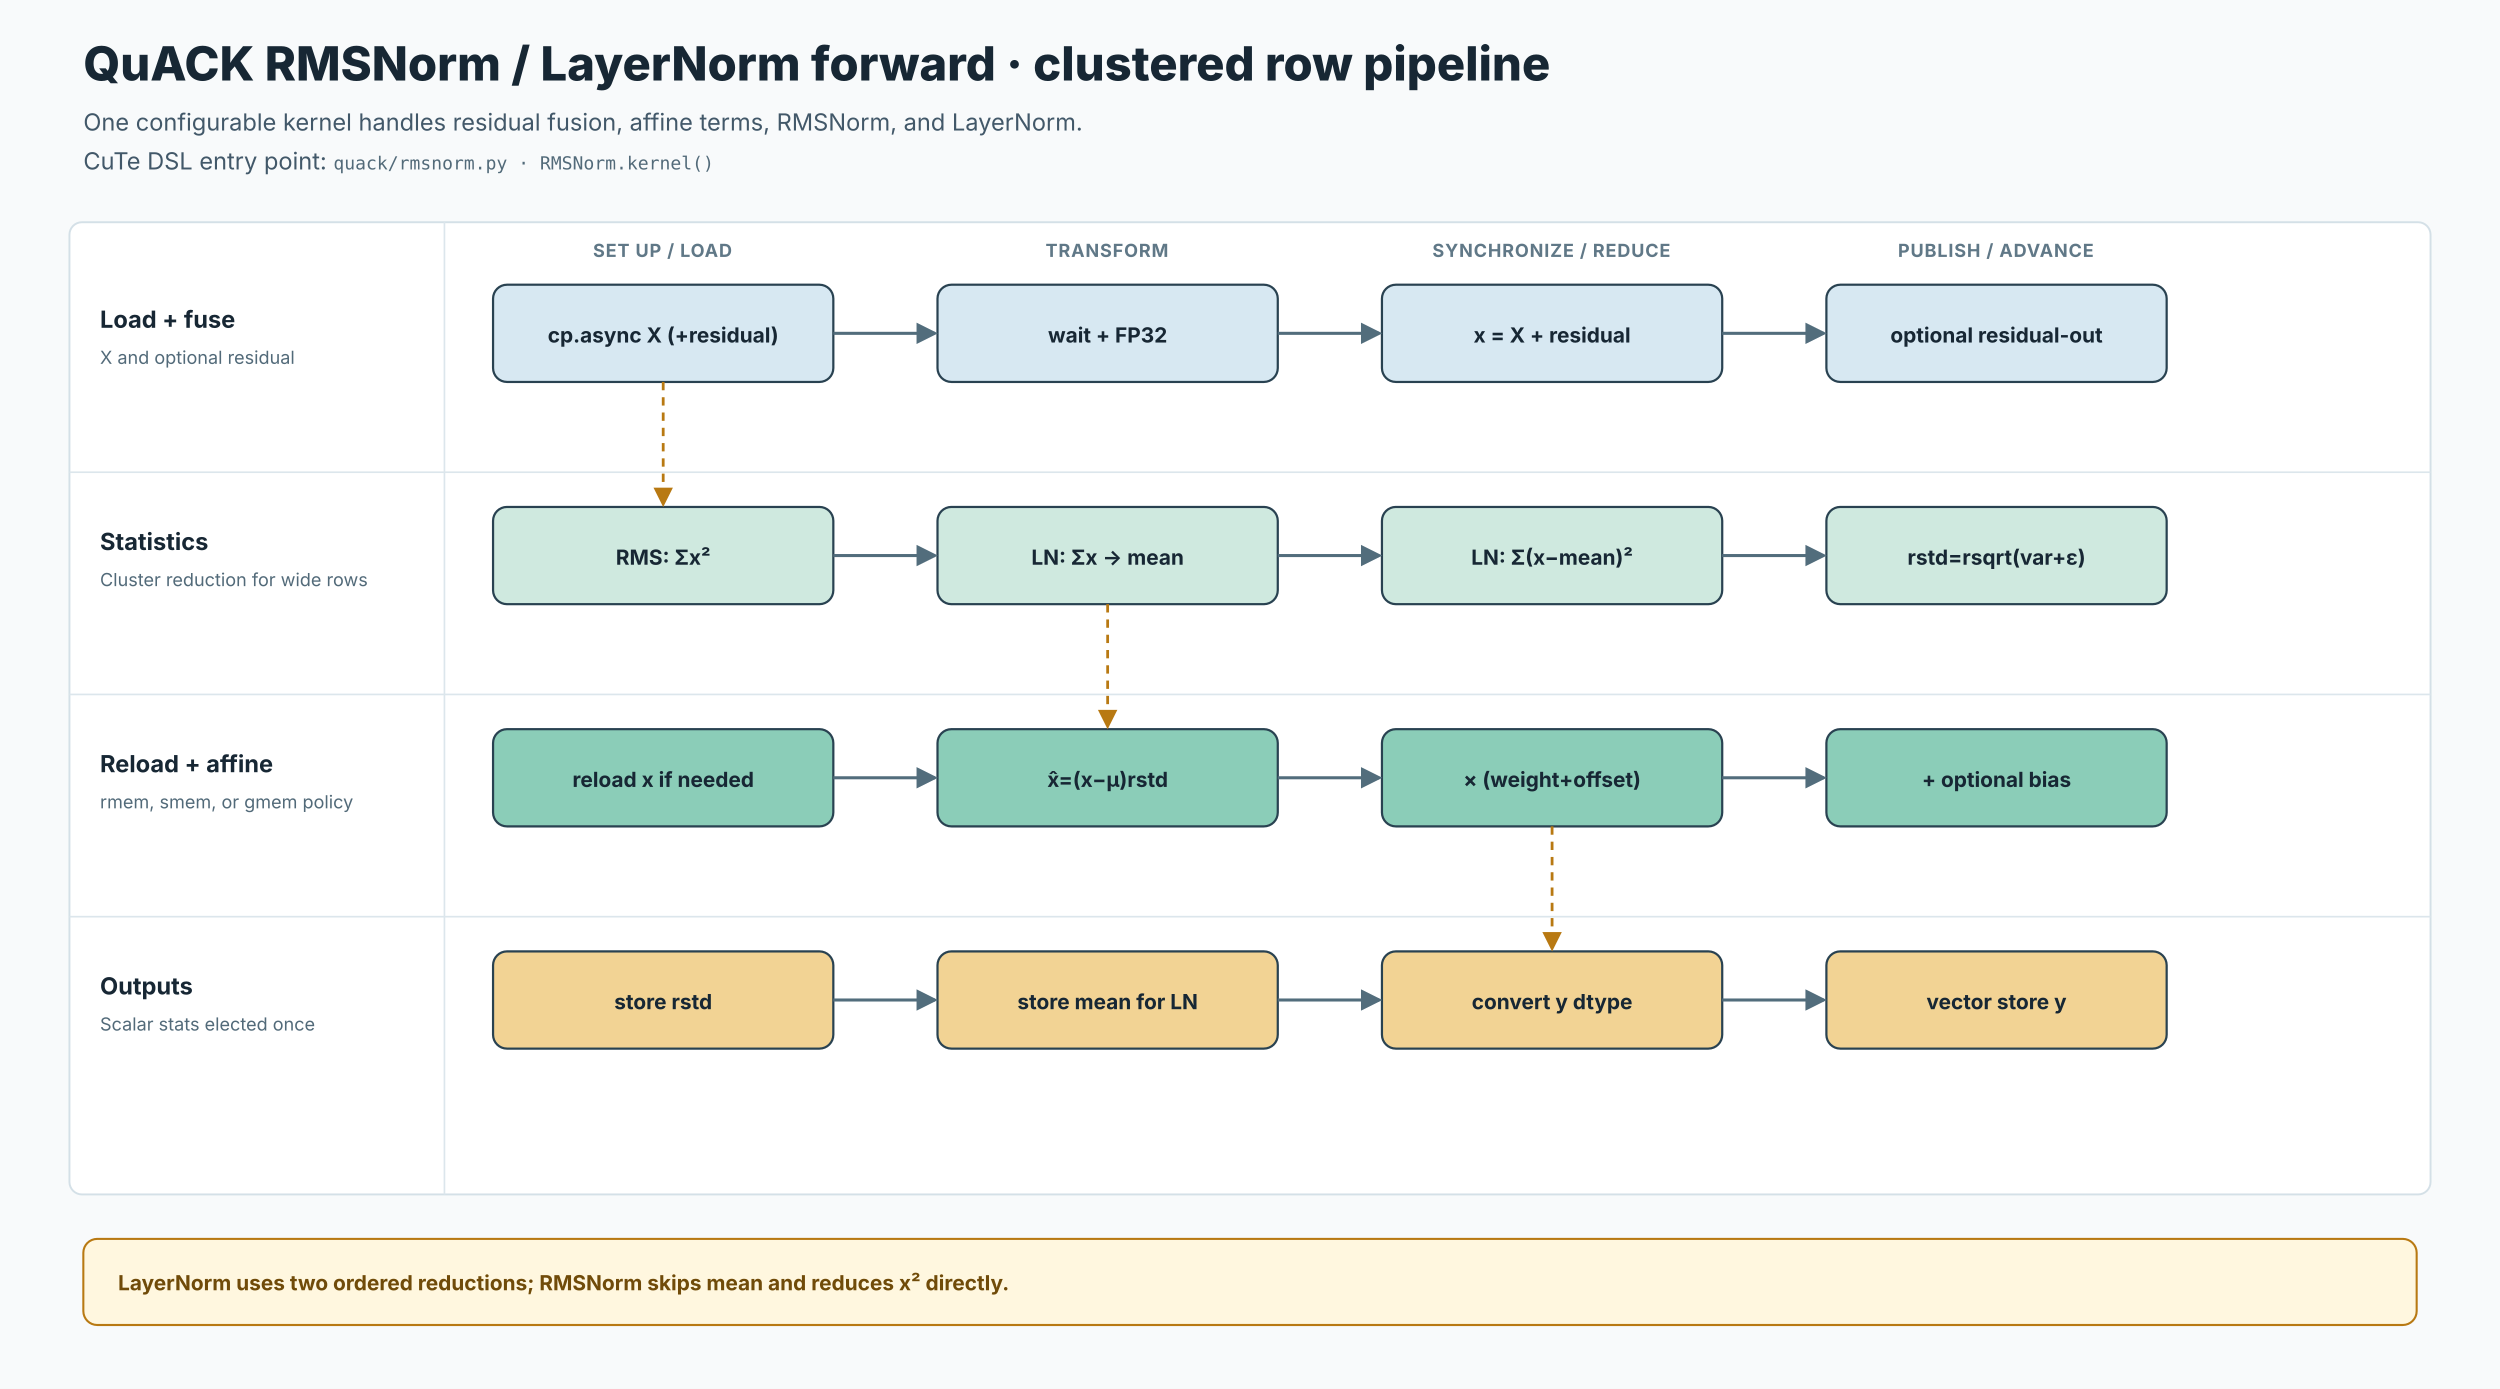
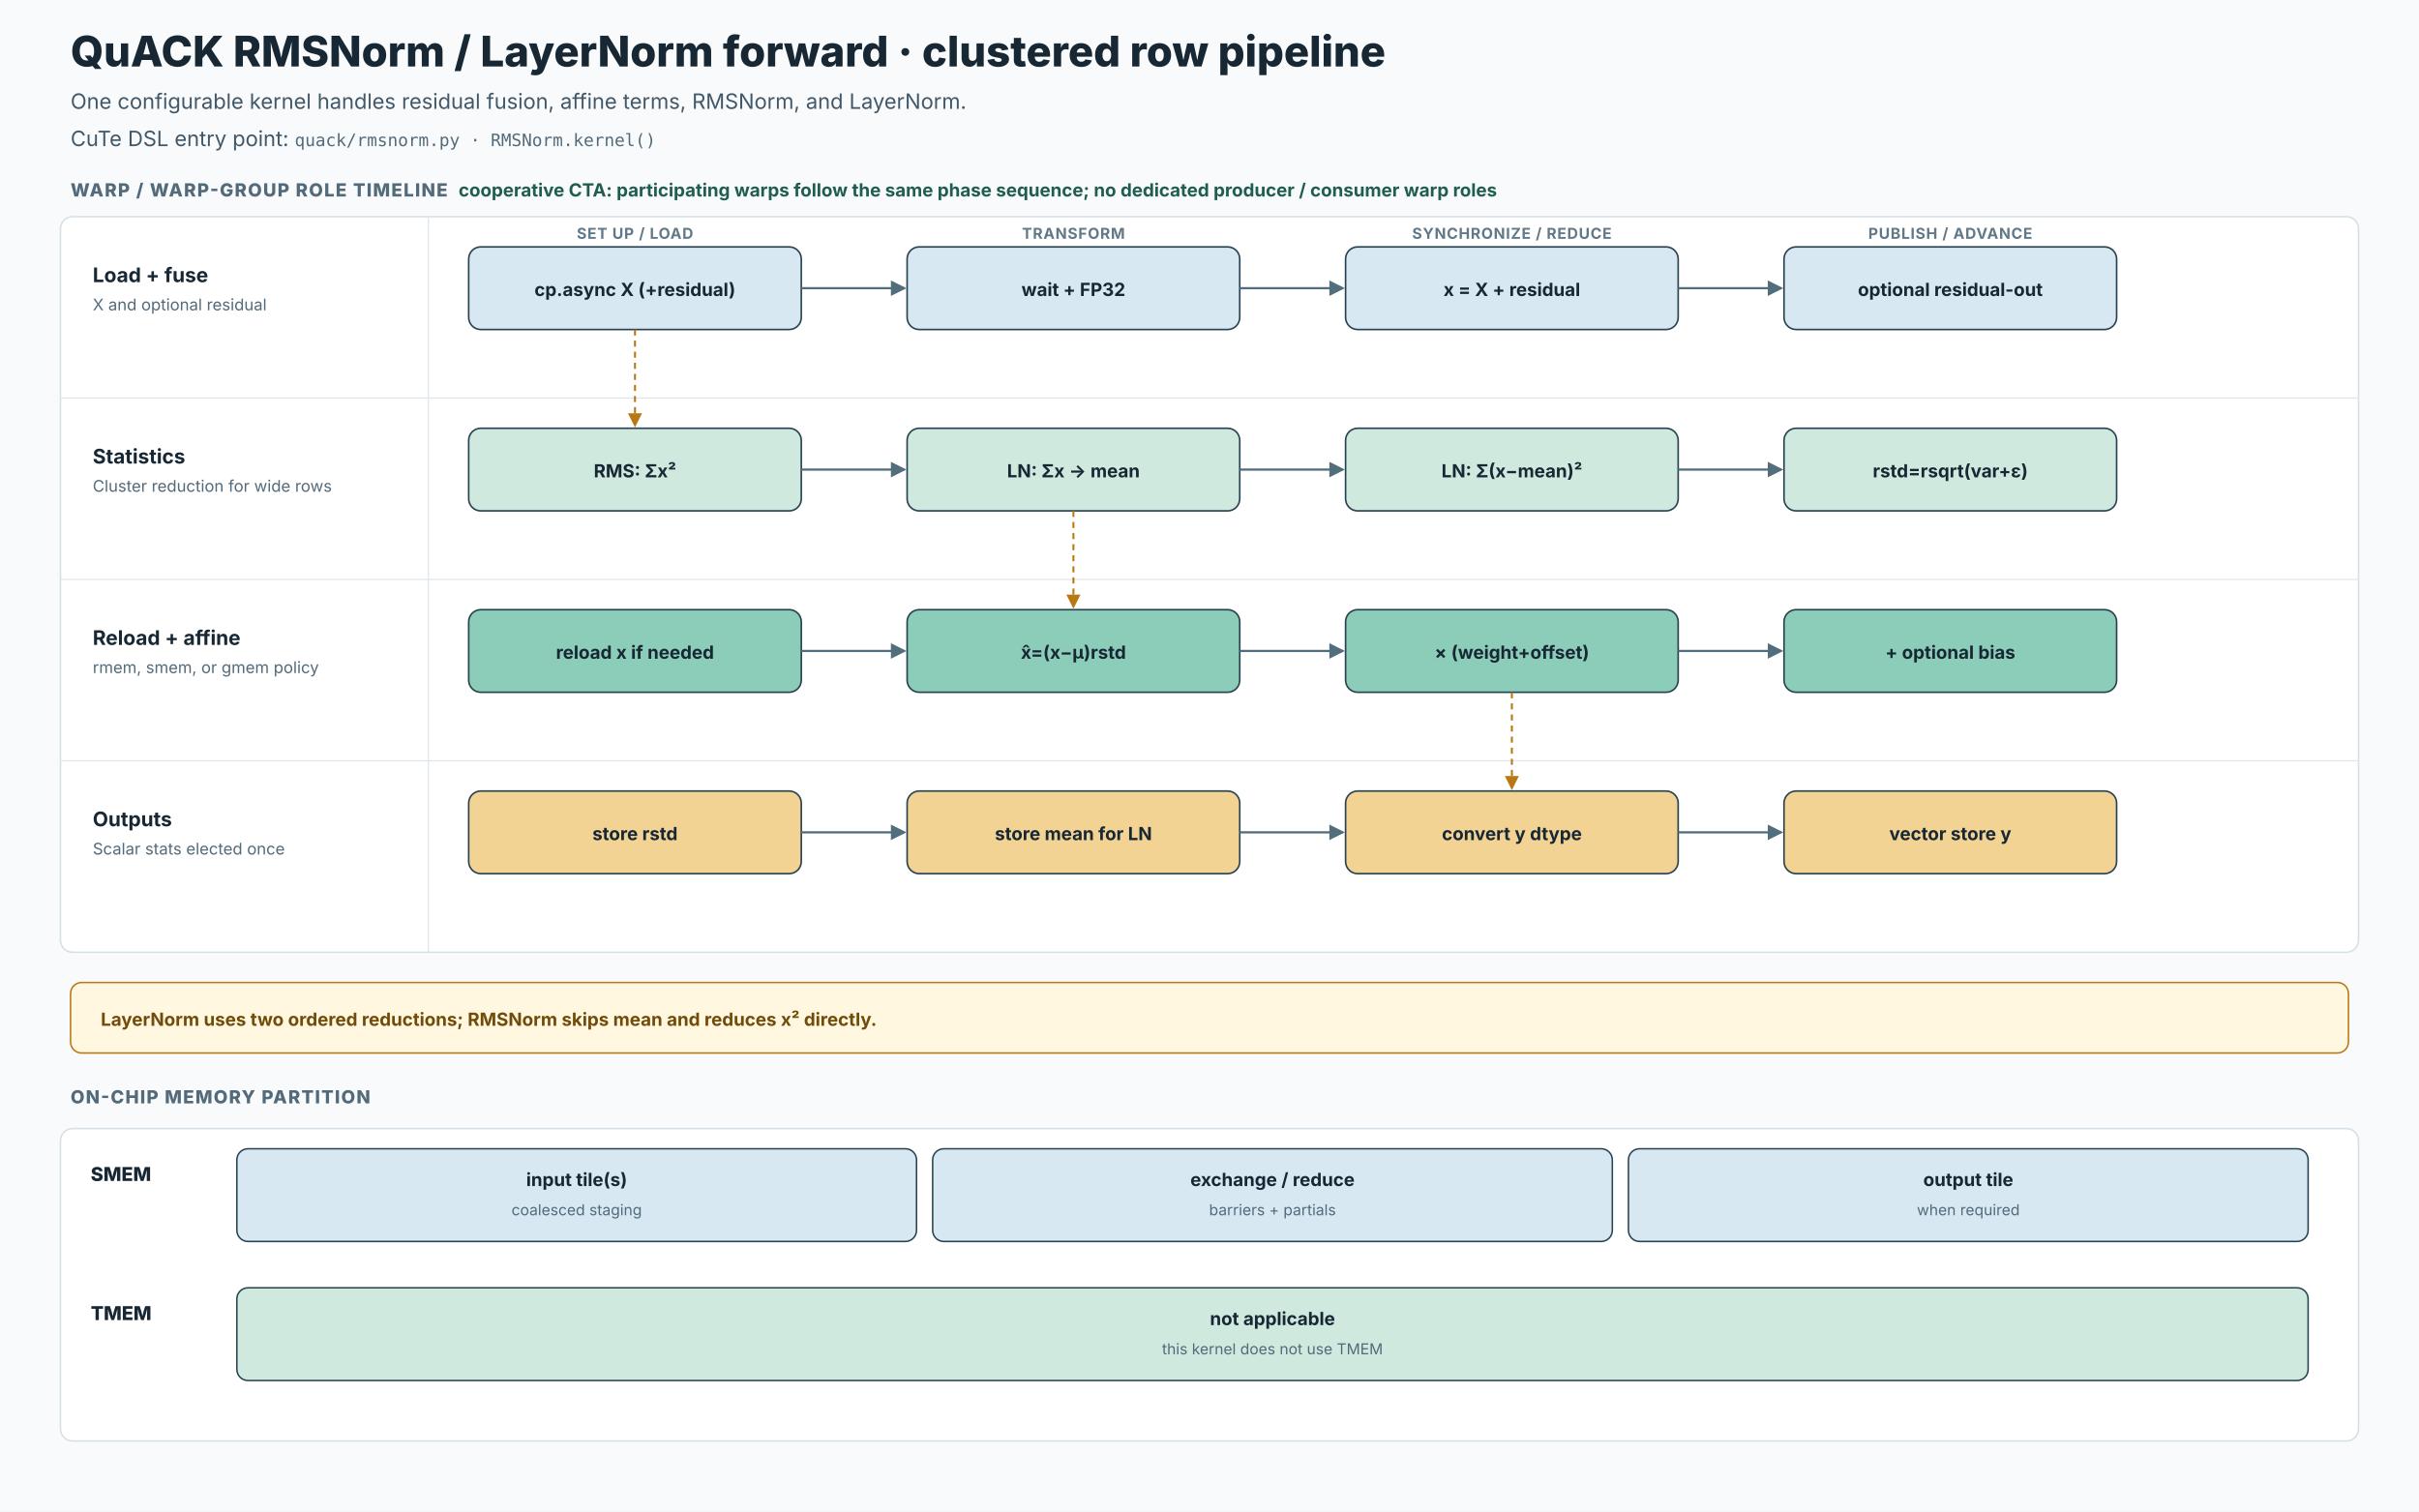
- <svg xmlns="http://www.w3.org/2000/svg" width="1800" height="1000" viewBox="0 0 1800 1000" role="img" aria-labelledby="title desc">
+ <svg xmlns="http://www.w3.org/2000/svg" width="2400" height="1500" viewBox="0 0 2400 1500" role="img" aria-labelledby="title desc">
  <defs>
    <style>
      text { font-family: Inter, ui-sans-serif, system-ui, -apple-system, BlinkMacSystemFont, "Segoe UI", sans-serif; fill: #172734; }
-       .title { font-size: 34px; font-weight: 760; } .subtitle { font-size: 17px; fill: #425869; }
-       .lane { font-size: 17px; font-weight: 730; } .lane-note { font-size: 13px; fill: #526a79; }
-       .phase { font-size: 13px; font-weight: 700; fill: #607887; text-anchor: middle; letter-spacing: .6px; }
-       .box { font-size: 15px; font-weight: 700; text-anchor: middle; dominant-baseline: middle; }
-       .mini { font-size: 12px; font-weight: 650; fill: #425869; text-anchor: middle; dominant-baseline: middle; }
+       .title { font-size: 42px; font-weight: 760; } .subtitle { font-size: 21px; fill: #425869; }
+       .panel-title { font-size: 18px; font-weight: 780; fill: #526a79; letter-spacing: 1.2px; }
+       .lane { font-size: 20px; font-weight: 730; } .lane-note { font-size: 16px; fill: #526a79; }
+       .phase { font-size: 15px; font-weight: 700; fill: #607887; text-anchor: middle; letter-spacing: .7px; }
+       .box { font-size: 18px; font-weight: 700; text-anchor: middle; dominant-baseline: middle; }
+       .mini { font-size: 15px; font-weight: 650; fill: #425869; text-anchor: middle; dominant-baseline: middle; }
      .node { stroke: #294251; stroke-width: 1.6; } .grid { stroke: #dce6ec; stroke-width: 1.2; }
      .arrow { fill: none; stroke: #526d7c; stroke-width: 2.2; marker-end: url(#arrow); }
      .dep { fill: none; stroke: #b87912; stroke-width: 2; stroke-dasharray: 6 5; marker-end: url(#gold); }
-       .note { font-size: 15px; font-weight: 650; fill: #704b09; } .source { font-family: ui-monospace, SFMono-Regular, Menlo, Consolas, monospace; font-size: 13px; fill: #526a79; }
+       .note { font-size: 18px; font-weight: 650; fill: #704b09; } .source { font-family: ui-monospace, SFMono-Regular, Menlo, Consolas, monospace; font-size: 17px; fill: #526a79; }
+       .role-summary { font-size: 18px; font-weight: 680; fill: #1e5d50; }
+       .memory-label { font-size: 19px; font-weight: 760; } .mem-node { stroke: #294251; stroke-width: 1.5; }
+       .mem-name { font-size: 18px; font-weight: 740; text-anchor: middle; } .mem-note { font-size: 15px; fill: #526a79; text-anchor: middle; }
    </style>
    <marker id="arrow" viewBox="0 0 10 10" refX="8.5" refY="5" markerWidth="7" markerHeight="7" orient="auto">
      <path d="M0 0L10 5L0 10Z" fill="#526d7c" />
    </marker>
    <marker id="gold" viewBox="0 0 10 10" refX="8.5" refY="5" markerWidth="7" markerHeight="7" orient="auto">
      <path d="M0 0L10 5L0 10Z" fill="#b87912" />
    </marker>
  </defs>
-   <rect width="1800" height="1000" fill="#f8fafb" />
-   <text class="title" x="60" y="58">QuACK RMSNorm / LayerNorm forward · clustered row pipeline</text>
-   <text class="subtitle" x="60" y="94">One configurable kernel handles residual fusion, affine terms, RMSNorm, and LayerNorm.</text>
-   <text class="subtitle" x="60" y="122">CuTe DSL entry point: <tspan class="source">quack/rmsnorm.py · RMSNorm.kernel()</tspan>
+   <rect width="2400" height="1500" fill="#f8fafb" />
+   <text class="title" x="70" y="66">QuACK RMSNorm / LayerNorm forward · clustered row pipeline</text>
+   <text class="subtitle" x="70" y="108">One configurable kernel handles residual fusion, affine terms, RMSNorm, and LayerNorm.</text>
+   <text class="subtitle" x="70" y="145">CuTe DSL entry point: <tspan class="source">quack/rmsnorm.py · RMSNorm.kernel()</tspan>
  </text>
-   <rect x="50" y="160" width="1700" height="700" rx="9" fill="#fff" stroke="#d4e0e7" stroke-width="1.4" />
-   <line class="grid" x1="320" y1="160" x2="320" y2="860" />
-   <line class="grid" x1="50" y1="340" x2="1750" y2="340" />
-   <line class="grid" x1="50" y1="500" x2="1750" y2="500" />
-   <line class="grid" x1="50" y1="660" x2="1750" y2="660" />
-   <text class="phase" x="477" y="185">SET UP / LOAD</text>
-   <text class="phase" x="797" y="185">TRANSFORM</text>
-   <text class="phase" x="1117" y="185">SYNCHRONIZE / REDUCE</text>
-   <text class="phase" x="1437" y="185">PUBLISH / ADVANCE</text>
-   <text class="lane" x="72" y="236">Load + fuse</text>
-   <text class="lane-note" x="72" y="262">X and optional residual</text>
-   <rect class="node" x="355" y="205" width="245" height="70" rx="10" fill="#d7e8f2" />
-   <text class="box" x="477.5" y="241">cp.async X (+residual)</text>
-   <rect class="node" x="675" y="205" width="245" height="70" rx="10" fill="#d7e8f2" />
-   <text class="box" x="797.5" y="241">wait + FP32</text>
-   <path class="arrow" d="M600 240 H673" />
-   <rect class="node" x="995" y="205" width="245" height="70" rx="10" fill="#d7e8f2" />
-   <text class="box" x="1117.5" y="241">x = X + residual</text>
-   <path class="arrow" d="M920 240 H993" />
-   <rect class="node" x="1315" y="205" width="245" height="70" rx="10" fill="#d7e8f2" />
-   <text class="box" x="1437.5" y="241">optional residual-out</text>
-   <path class="arrow" d="M1240 240 H1313" />
-   <text class="lane" x="72" y="396">Statistics</text>
-   <text class="lane-note" x="72" y="422">Cluster reduction for wide rows</text>
-   <rect class="node" x="355" y="365" width="245" height="70" rx="10" fill="#cfe9df" />
-   <text class="box" x="477.5" y="401">RMS: Σx²</text>
-   <rect class="node" x="675" y="365" width="245" height="70" rx="10" fill="#cfe9df" />
-   <text class="box" x="797.5" y="401">LN: Σx → mean</text>
-   <path class="arrow" d="M600 400 H673" />
-   <rect class="node" x="995" y="365" width="245" height="70" rx="10" fill="#cfe9df" />
-   <text class="box" x="1117.5" y="401">LN: Σ(x−mean)²</text>
-   <path class="arrow" d="M920 400 H993" />
-   <rect class="node" x="1315" y="365" width="245" height="70" rx="10" fill="#cfe9df" />
-   <text class="box" x="1437.5" y="401">rstd=rsqrt(var+ε)</text>
-   <path class="arrow" d="M1240 400 H1313" />
-   <text class="lane" x="72" y="556">Reload + affine</text>
-   <text class="lane-note" x="72" y="582">rmem, smem, or gmem policy</text>
-   <rect class="node" x="355" y="525" width="245" height="70" rx="10" fill="#8bcdb8" />
-   <text class="box" x="477.5" y="561">reload x if needed</text>
-   <rect class="node" x="675" y="525" width="245" height="70" rx="10" fill="#8bcdb8" />
-   <text class="box" x="797.5" y="561">x̂=(x−μ)rstd</text>
-   <path class="arrow" d="M600 560 H673" />
-   <rect class="node" x="995" y="525" width="245" height="70" rx="10" fill="#8bcdb8" />
-   <text class="box" x="1117.5" y="561">× (weight+offset)</text>
-   <path class="arrow" d="M920 560 H993" />
-   <rect class="node" x="1315" y="525" width="245" height="70" rx="10" fill="#8bcdb8" />
-   <text class="box" x="1437.5" y="561">+ optional bias</text>
-   <path class="arrow" d="M1240 560 H1313" />
-   <text class="lane" x="72" y="716">Outputs</text>
-   <text class="lane-note" x="72" y="742">Scalar stats elected once</text>
-   <rect class="node" x="355" y="685" width="245" height="70" rx="10" fill="#f2d394" />
-   <text class="box" x="477.5" y="721">store rstd</text>
-   <rect class="node" x="675" y="685" width="245" height="70" rx="10" fill="#f2d394" />
-   <text class="box" x="797.5" y="721">store mean for LN</text>
-   <path class="arrow" d="M600 720 H673" />
-   <rect class="node" x="995" y="685" width="245" height="70" rx="10" fill="#f2d394" />
-   <text class="box" x="1117.5" y="721">convert y dtype</text>
-   <path class="arrow" d="M920 720 H993" />
-   <rect class="node" x="1315" y="685" width="245" height="70" rx="10" fill="#f2d394" />
-   <text class="box" x="1437.5" y="721">vector store y</text>
-   <path class="arrow" d="M1240 720 H1313" />
-   <path class="dep" d="M477.5 275 V363" />
-   <path class="dep" d="M797.5 435 V523" />
-   <path class="dep" d="M1117.5 595 V683" />
-   <rect x="60" y="892" width="1680" height="62" rx="10" fill="#fff7df" stroke="#b87912" stroke-width="1.5" />
-   <text class="note" x="85" y="929">LayerNorm uses two ordered reductions; RMSNorm skips mean and reduces x² directly.</text>
+   <text class="panel-title" x="70" y="195">WARP / WARP-GROUP ROLE TIMELINE</text>
+   <text class="role-summary" x="455" y="195">cooperative CTA: participating warps follow the same phase sequence; no dedicated producer / consumer warp roles</text>
+   <rect x="60" y="215" width="2280" height="730" rx="12" fill="#fff" stroke="#d4e0e7" stroke-width="1.5" />
+   <line class="grid" x1="425" y1="215" x2="425" y2="945" />
+   <line class="grid" x1="60" y1="395" x2="2340" y2="395" />
+   <line class="grid" x1="60" y1="575" x2="2340" y2="575" />
+   <line class="grid" x1="60" y1="755" x2="2340" y2="755" />
+   <text class="phase" x="630" y="237">SET UP / LOAD</text>
+   <text class="phase" x="1065" y="237">TRANSFORM</text>
+   <text class="phase" x="1500" y="237">SYNCHRONIZE / REDUCE</text>
+   <text class="phase" x="1935" y="237">PUBLISH / ADVANCE</text>
+   <text class="lane" x="92" y="280">Load + fuse</text>
+   <text class="lane-note" x="92" y="308">X and optional residual</text>
+   <rect class="node" x="465" y="245" width="330" height="82" rx="12" fill="#d7e8f2" />
+   <text class="box" x="630" y="287">cp.async X (+residual)</text>
+   <rect class="node" x="900" y="245" width="330" height="82" rx="12" fill="#d7e8f2" />
+   <text class="box" x="1065" y="287">wait + FP32</text>
+   <path class="arrow" d="M795 286 H897" />
+   <rect class="node" x="1335" y="245" width="330" height="82" rx="12" fill="#d7e8f2" />
+   <text class="box" x="1500" y="287">x = X + residual</text>
+   <path class="arrow" d="M1230 286 H1332" />
+   <rect class="node" x="1770" y="245" width="330" height="82" rx="12" fill="#d7e8f2" />
+   <text class="box" x="1935" y="287">optional residual-out</text>
+   <path class="arrow" d="M1665 286 H1767" />
+   <text class="lane" x="92" y="460">Statistics</text>
+   <text class="lane-note" x="92" y="488">Cluster reduction for wide rows</text>
+   <rect class="node" x="465" y="425" width="330" height="82" rx="12" fill="#cfe9df" />
+   <text class="box" x="630" y="467">RMS: Σx²</text>
+   <rect class="node" x="900" y="425" width="330" height="82" rx="12" fill="#cfe9df" />
+   <text class="box" x="1065" y="467">LN: Σx → mean</text>
+   <path class="arrow" d="M795 466 H897" />
+   <rect class="node" x="1335" y="425" width="330" height="82" rx="12" fill="#cfe9df" />
+   <text class="box" x="1500" y="467">LN: Σ(x−mean)²</text>
+   <path class="arrow" d="M1230 466 H1332" />
+   <rect class="node" x="1770" y="425" width="330" height="82" rx="12" fill="#cfe9df" />
+   <text class="box" x="1935" y="467">rstd=rsqrt(var+ε)</text>
+   <path class="arrow" d="M1665 466 H1767" />
+   <text class="lane" x="92" y="640">Reload + affine</text>
+   <text class="lane-note" x="92" y="668">rmem, smem, or gmem policy</text>
+   <rect class="node" x="465" y="605" width="330" height="82" rx="12" fill="#8bcdb8" />
+   <text class="box" x="630" y="647">reload x if needed</text>
+   <rect class="node" x="900" y="605" width="330" height="82" rx="12" fill="#8bcdb8" />
+   <text class="box" x="1065" y="647">x̂=(x−μ)rstd</text>
+   <path class="arrow" d="M795 646 H897" />
+   <rect class="node" x="1335" y="605" width="330" height="82" rx="12" fill="#8bcdb8" />
+   <text class="box" x="1500" y="647">× (weight+offset)</text>
+   <path class="arrow" d="M1230 646 H1332" />
+   <rect class="node" x="1770" y="605" width="330" height="82" rx="12" fill="#8bcdb8" />
+   <text class="box" x="1935" y="647">+ optional bias</text>
+   <path class="arrow" d="M1665 646 H1767" />
+   <text class="lane" x="92" y="820">Outputs</text>
+   <text class="lane-note" x="92" y="848">Scalar stats elected once</text>
+   <rect class="node" x="465" y="785" width="330" height="82" rx="12" fill="#f2d394" />
+   <text class="box" x="630" y="827">store rstd</text>
+   <rect class="node" x="900" y="785" width="330" height="82" rx="12" fill="#f2d394" />
+   <text class="box" x="1065" y="827">store mean for LN</text>
+   <path class="arrow" d="M795 826 H897" />
+   <rect class="node" x="1335" y="785" width="330" height="82" rx="12" fill="#f2d394" />
+   <text class="box" x="1500" y="827">convert y dtype</text>
+   <path class="arrow" d="M1230 826 H1332" />
+   <rect class="node" x="1770" y="785" width="330" height="82" rx="12" fill="#f2d394" />
+   <text class="box" x="1935" y="827">vector store y</text>
+   <path class="arrow" d="M1665 826 H1767" />
+   <path class="dep" d="M630 327 V422" />
+   <path class="dep" d="M1065 507 V602" />
+   <path class="dep" d="M1500 687 V782" />
+   <rect x="70" y="975" width="2260" height="70" rx="11" fill="#fff7df" stroke="#b87912" stroke-width="1.5" />
+   <text class="note" x="100" y="1018">LayerNorm uses two ordered reductions; RMSNorm skips mean and reduces x² directly.</text>
+   <text class="panel-title" x="70" y="1095">ON-CHIP MEMORY PARTITION</text>
+   <rect x="60" y="1120" width="2280" height="310" rx="12" fill="#fff" stroke="#d4e0e7" stroke-width="1.5" />
+   <text class="memory-label" x="90" y="1172">SMEM</text>
+   <rect class="mem-node" x="235.0" y="1140" width="674.333" height="92" rx="11" fill="#d7e8f2" />
+   <text class="mem-name" x="572.167" y="1177">input tile(s)</text>
+   <text class="mem-note" x="572.167" y="1206">coalesced staging</text>
+   <rect class="mem-node" x="925.333" y="1140" width="674.333" height="92" rx="11" fill="#d7e8f2" />
+   <text class="mem-name" x="1262.5" y="1177">exchange / reduce</text>
+   <text class="mem-note" x="1262.5" y="1206">barriers + partials</text>
+   <rect class="mem-node" x="1615.667" y="1140" width="674.333" height="92" rx="11" fill="#d7e8f2" />
+   <text class="mem-name" x="1952.833" y="1177">output tile</text>
+   <text class="mem-note" x="1952.833" y="1206">when required</text>
+   <text class="memory-label" x="90" y="1310">TMEM</text>
+   <rect class="mem-node" x="235.0" y="1278" width="2055.0" height="92" rx="11" fill="#cfe9df" />
+   <text class="mem-name" x="1262.5" y="1315">not applicable</text>
+   <text class="mem-note" x="1262.5" y="1344">this kernel does not use TMEM</text>
</svg>
